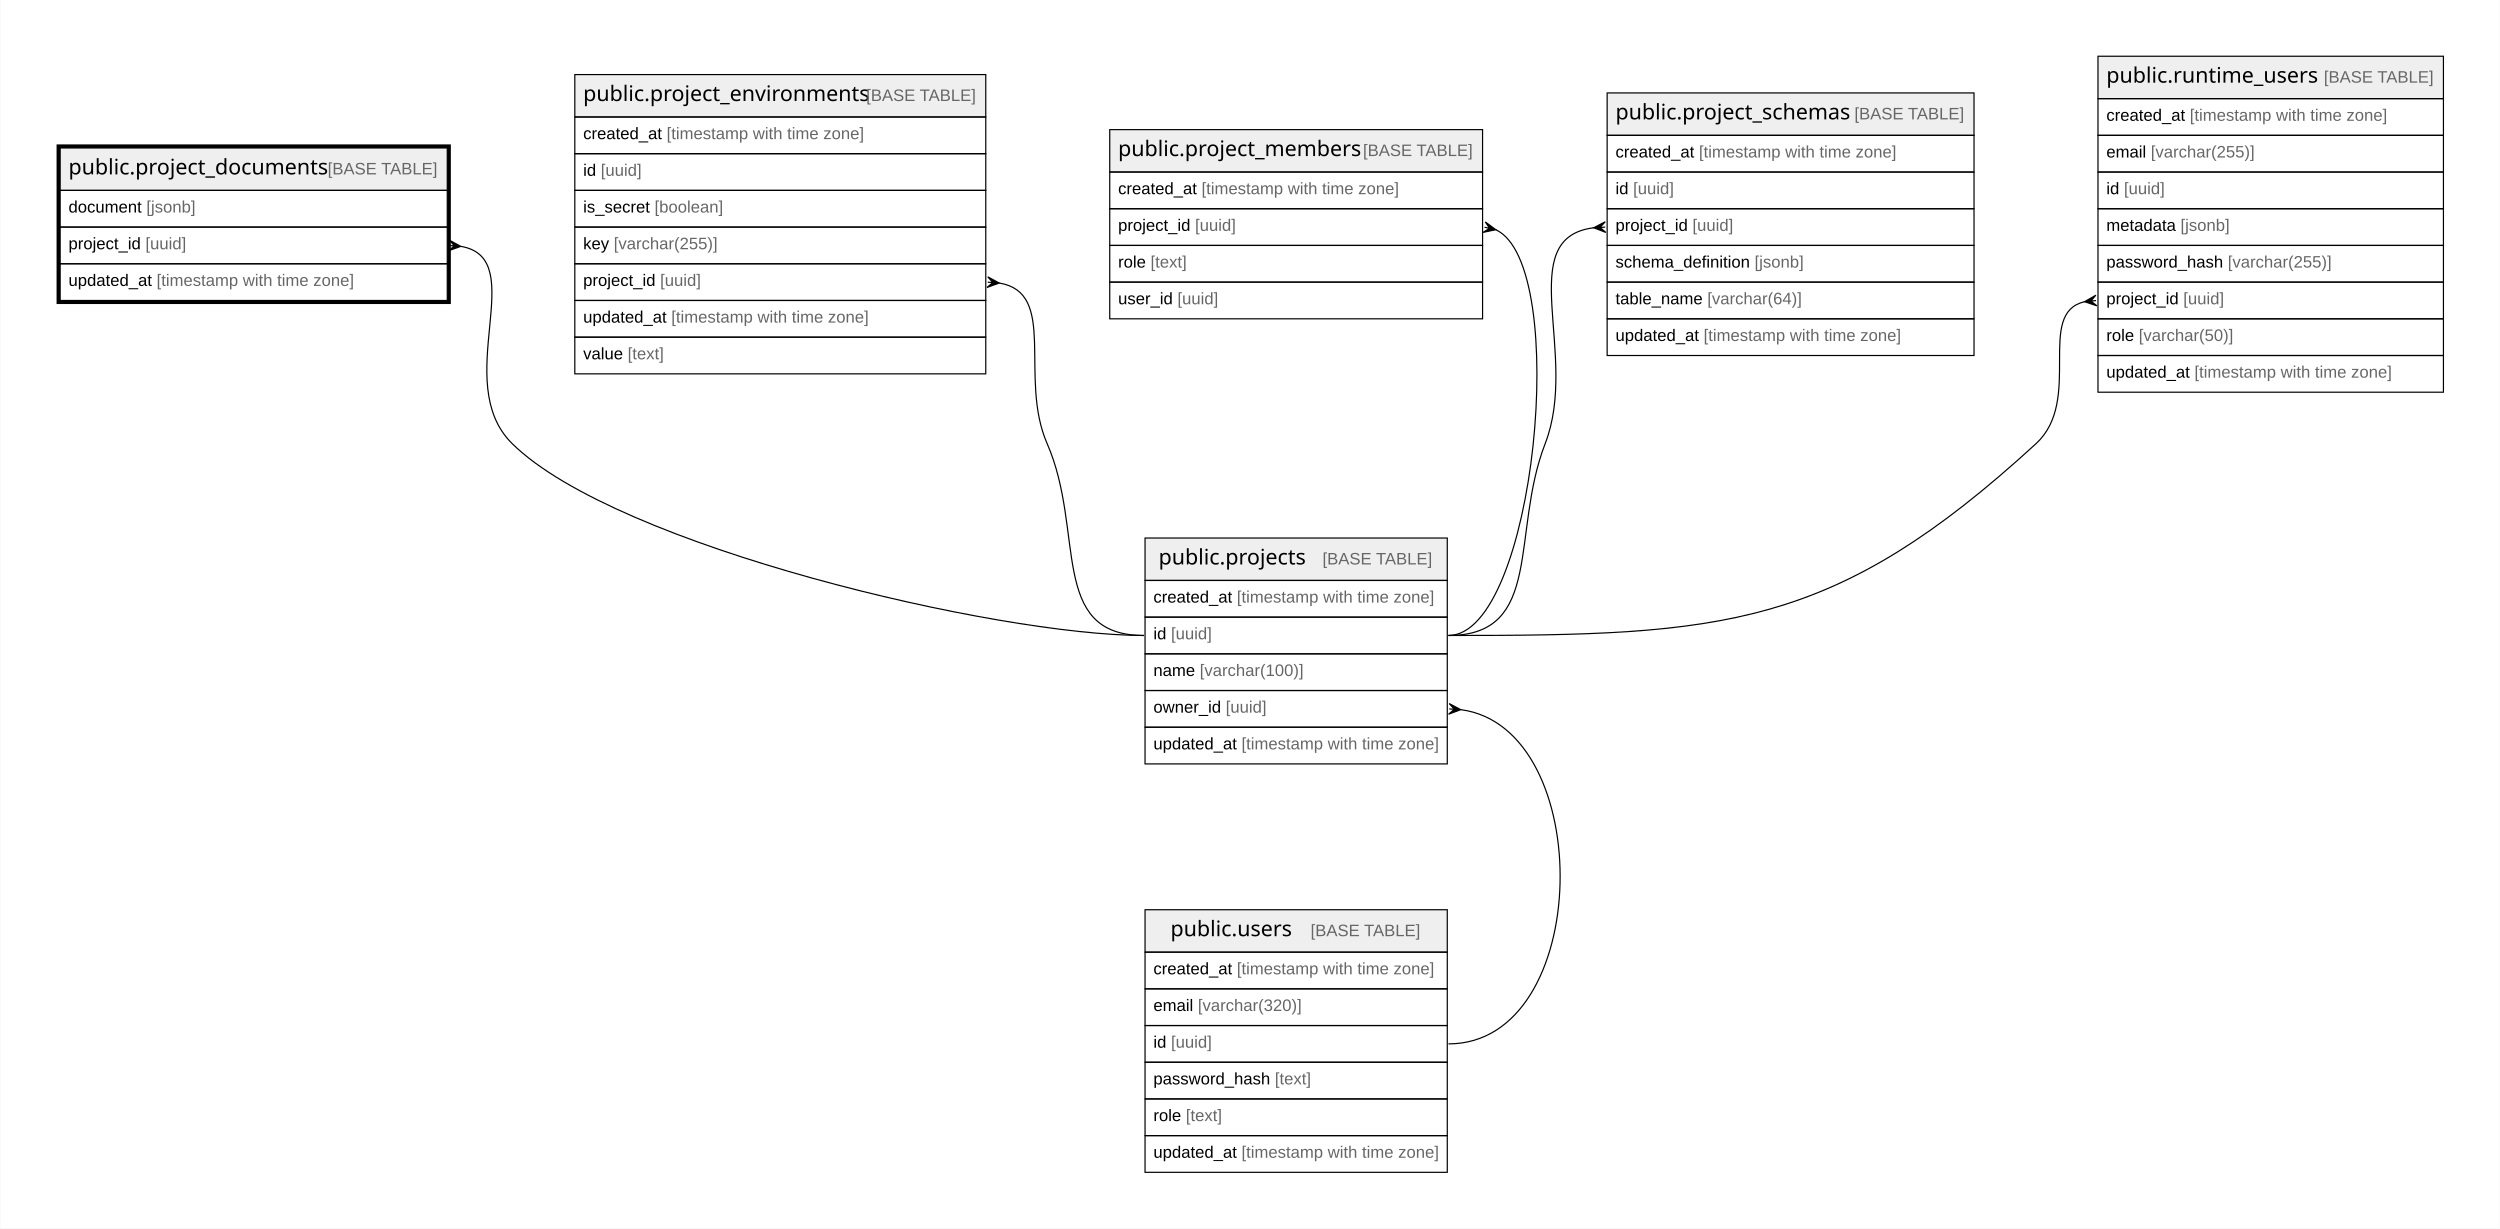
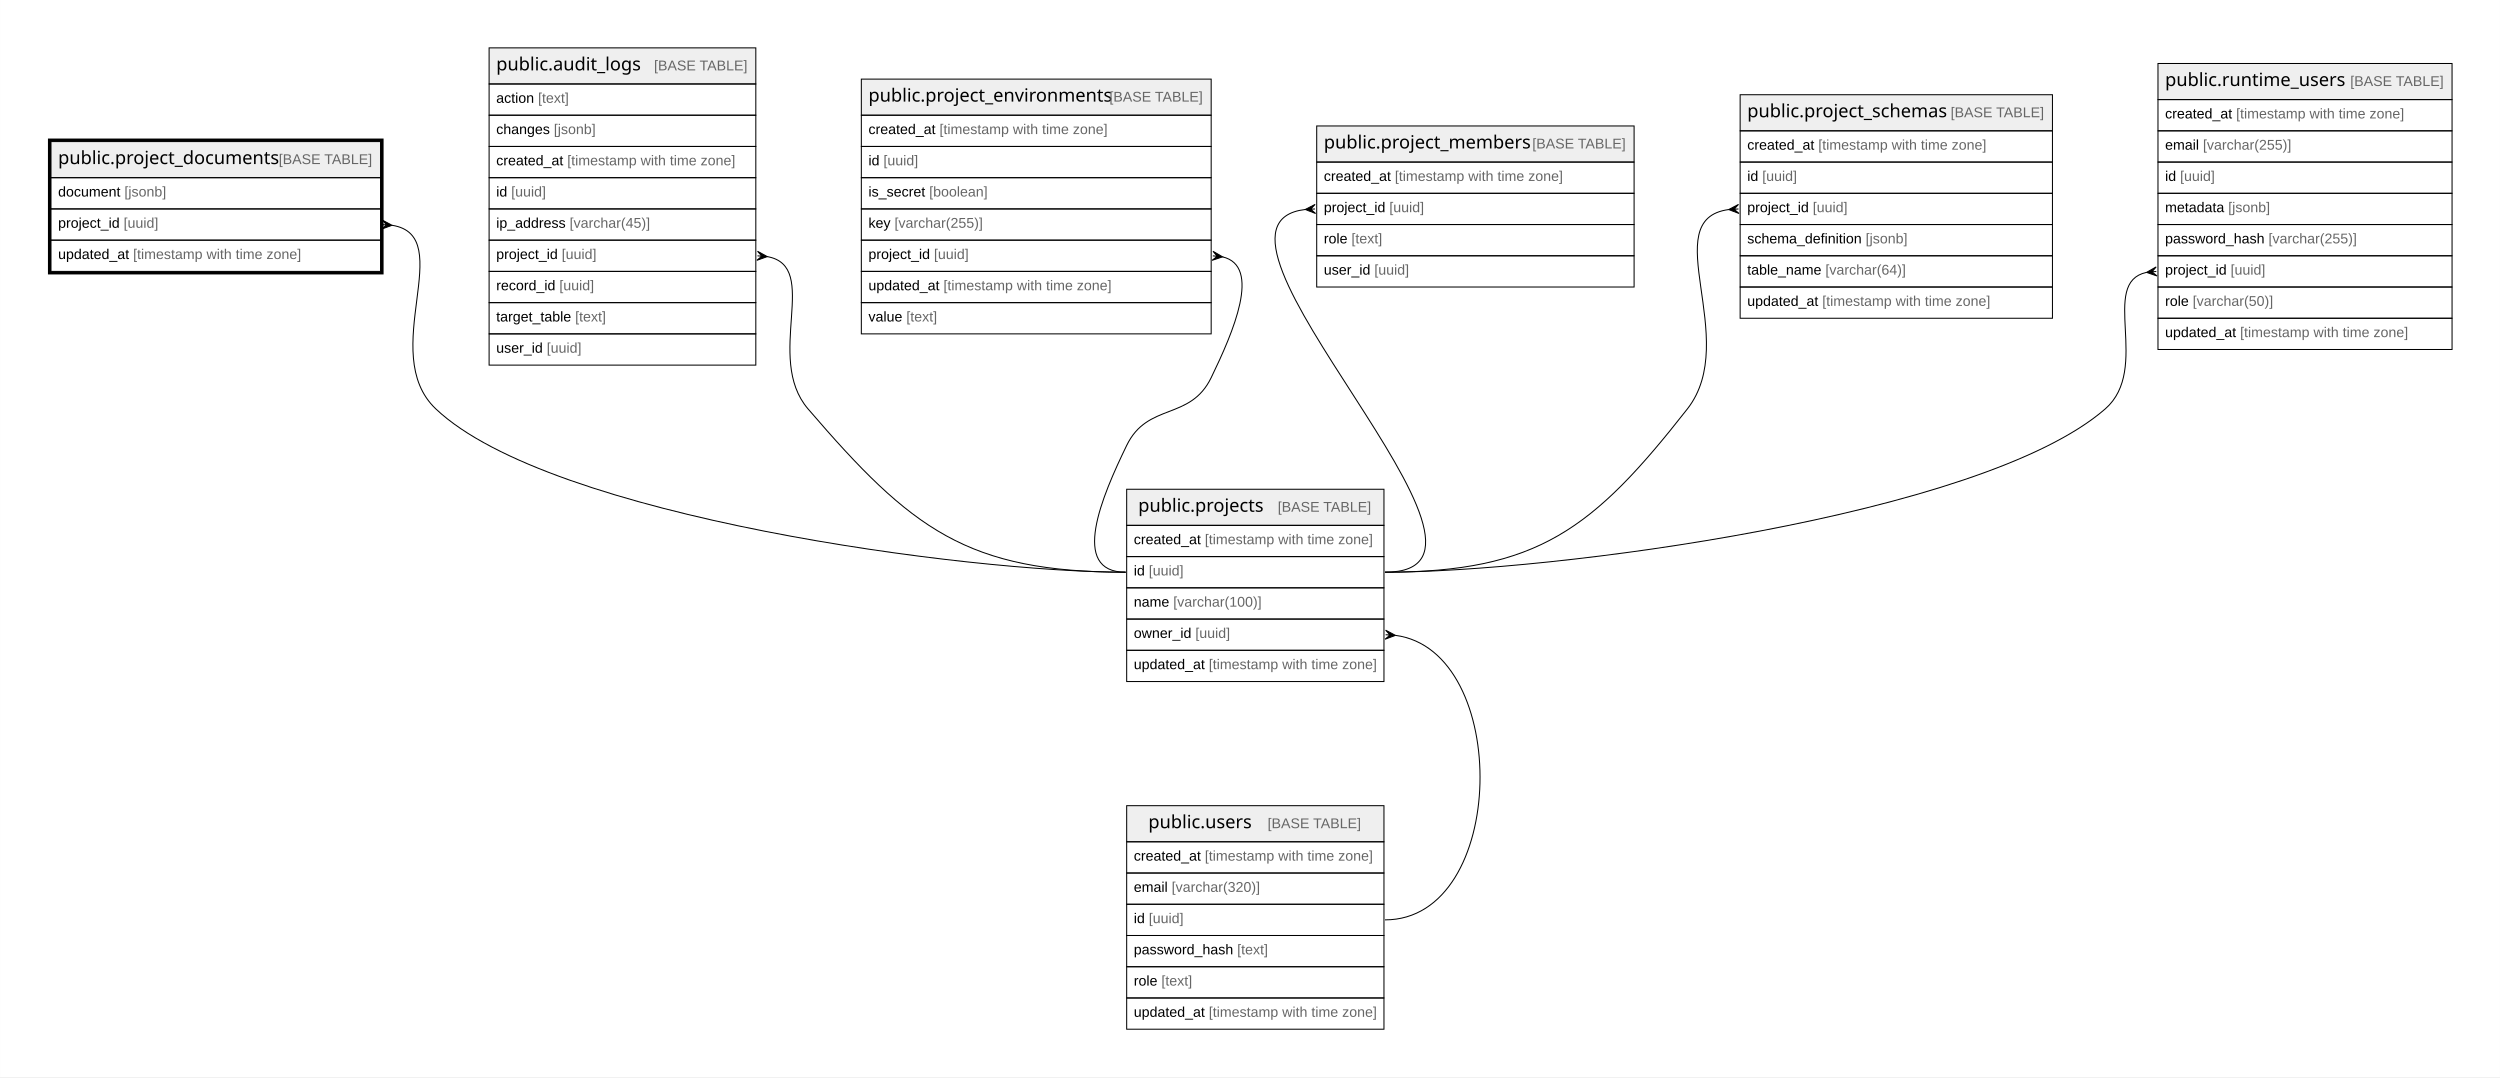
- <svg xmlns="http://www.w3.org/2000/svg" width="2098pt" height="1031pt" viewBox="0.00 0.00 2097.85 1031.20">
-   <g id="graph0" class="graph" transform="scale(1 1) rotate(0) translate(4 1027.2)">
-     <polygon fill="white" stroke="none" points="-4,4 -4,-1027.2 2093.85,-1027.2 2093.85,4 -4,4" />
+ <svg xmlns="http://www.w3.org/2000/svg" width="2465pt" height="1062pt" viewBox="0.00 0.00 2464.85 1062.00">
+   <g id="graph0" class="graph" transform="scale(1 1) rotate(0) translate(4 1058)">
+     <polygon fill="white" stroke="none" points="-4,4 -4,-1058 2460.85,-1058 2460.85,4 -4,4" />
    <g id="node1" class="node">
-       <polygon fill="#efefef" stroke="none" points="46.2,-867.4 46.2,-903 371.14,-903 371.14,-867.4 46.2,-867.4" />
-       <polygon fill="none" stroke="black" points="46.2,-867.4 46.2,-903 371.14,-903 371.14,-867.4 46.2,-867.4" />
-       <text text-anchor="start" x="53.2" y="-880.8" font-family="Arial Bold" font-size="18.00">public.project_documents</text>
-       <text text-anchor="start" x="239.65" y="-880.8" font-family="Arial" font-size="14.00">    </text>
-       <text text-anchor="start" x="270.77" y="-880.8" font-family="Arial" font-size="14.00" fill="#666666">[BASE TABLE]</text>
-       <polygon fill="none" stroke="black" points="46.2,-836.6 46.2,-867.4 371.14,-867.4 371.14,-836.6 46.2,-836.6" />
-       <text text-anchor="start" x="53.2" y="-848.8" font-family="Arial" font-size="14.00">document </text>
-       <text text-anchor="start" x="118.57" y="-848.8" font-family="Arial" font-size="14.00" fill="#666666">[jsonb]</text>
-       <polygon fill="none" stroke="black" points="46.2,-805.8 46.2,-836.6 371.14,-836.6 371.14,-805.8 46.2,-805.8" />
-       <text text-anchor="start" x="53.2" y="-818" font-family="Arial" font-size="14.00">project_id </text>
-       <text text-anchor="start" x="117.79" y="-818" font-family="Arial" font-size="14.00" fill="#666666">[uuid]</text>
-       <polygon fill="none" stroke="black" points="46.2,-775 46.2,-805.8 371.14,-805.8 371.14,-775 46.2,-775" />
-       <text text-anchor="start" x="53.2" y="-787.2" font-family="Arial" font-size="14.00">updated_at </text>
-       <text text-anchor="start" x="127.16" y="-787.2" font-family="Arial" font-size="14.00" fill="#666666">[timestamp with time zone]</text>
-       <polygon fill="none" stroke="black" stroke-width="3" points="44.7,-773.5 44.7,-904.5 372.64,-904.5 372.64,-773.5 44.7,-773.5" />
+       <polygon fill="#efefef" stroke="none" points="46.2,-882.8 46.2,-918.4 371.14,-918.4 371.14,-882.8 46.2,-882.8" />
+       <polygon fill="none" stroke="black" points="46.2,-882.8 46.2,-918.4 371.14,-918.4 371.14,-882.8 46.2,-882.8" />
+       <text text-anchor="start" x="53.2" y="-896.2" font-family="Arial Bold" font-size="18.00">public.project_documents</text>
+       <text text-anchor="start" x="239.65" y="-896.2" font-family="Arial" font-size="14.00">    </text>
+       <text text-anchor="start" x="270.77" y="-896.2" font-family="Arial" font-size="14.00" fill="#666666">[BASE TABLE]</text>
+       <polygon fill="none" stroke="black" points="46.2,-852 46.2,-882.8 371.14,-882.8 371.14,-852 46.2,-852" />
+       <text text-anchor="start" x="53.2" y="-864.2" font-family="Arial" font-size="14.00">document </text>
+       <text text-anchor="start" x="118.57" y="-864.2" font-family="Arial" font-size="14.00" fill="#666666">[jsonb]</text>
+       <polygon fill="none" stroke="black" points="46.2,-821.2 46.2,-852 371.14,-852 371.14,-821.2 46.2,-821.2" />
+       <text text-anchor="start" x="53.2" y="-833.4" font-family="Arial" font-size="14.00">project_id </text>
+       <text text-anchor="start" x="117.79" y="-833.4" font-family="Arial" font-size="14.00" fill="#666666">[uuid]</text>
+       <polygon fill="none" stroke="black" points="46.2,-790.4 46.2,-821.2 371.14,-821.2 371.14,-790.4 46.2,-790.4" />
+       <text text-anchor="start" x="53.2" y="-802.6" font-family="Arial" font-size="14.00">updated_at </text>
+       <text text-anchor="start" x="127.16" y="-802.6" font-family="Arial" font-size="14.00" fill="#666666">[timestamp with time zone]</text>
+       <polygon fill="none" stroke="black" stroke-width="3" points="44.7,-788.9 44.7,-919.9 372.64,-919.9 372.64,-788.9 44.7,-788.9" />
    </g>
    <g id="node2" class="node">
-       <polygon fill="#efefef" stroke="none" points="956.83,-540 956.83,-575.6 1210.51,-575.6 1210.51,-540 956.83,-540" />
-       <polygon fill="none" stroke="black" points="956.83,-540 956.83,-575.6 1210.51,-575.6 1210.51,-540 956.83,-540" />
-       <text text-anchor="start" x="968.19" y="-553.4" font-family="Arial Bold" font-size="18.00">public.projects</text>
-       <text text-anchor="start" x="1074.66" y="-553.4" font-family="Arial" font-size="14.00">    </text>
-       <text text-anchor="start" x="1105.78" y="-553.4" font-family="Arial" font-size="14.00" fill="#666666">[BASE TABLE]</text>
-       <polygon fill="none" stroke="black" points="956.83,-509.2 956.83,-540 1210.51,-540 1210.51,-509.2 956.83,-509.2" />
-       <text text-anchor="start" x="963.83" y="-521.4" font-family="Arial" font-size="14.00">created_at </text>
-       <text text-anchor="start" x="1033.88" y="-521.4" font-family="Arial" font-size="14.00" fill="#666666">[timestamp with time zone]</text>
-       <polygon fill="none" stroke="black" points="956.83,-478.4 956.83,-509.2 1210.51,-509.2 1210.51,-478.4 956.83,-478.4" />
-       <text text-anchor="start" x="963.83" y="-490.6" font-family="Arial" font-size="14.00">id </text>
-       <text text-anchor="start" x="978.62" y="-490.6" font-family="Arial" font-size="14.00" fill="#666666">[uuid]</text>
-       <polygon fill="none" stroke="black" points="956.83,-447.6 956.83,-478.4 1210.51,-478.4 1210.51,-447.6 956.83,-447.6" />
-       <text text-anchor="start" x="963.83" y="-459.8" font-family="Arial" font-size="14.00">name </text>
-       <text text-anchor="start" x="1002.74" y="-459.8" font-family="Arial" font-size="14.00" fill="#666666">[varchar(100)]</text>
-       <polygon fill="none" stroke="black" points="956.83,-416.8 956.83,-447.6 1210.51,-447.6 1210.51,-416.8 956.83,-416.8" />
-       <text text-anchor="start" x="963.83" y="-429" font-family="Arial" font-size="14.00">owner_id </text>
-       <text text-anchor="start" x="1024.53" y="-429" font-family="Arial" font-size="14.00" fill="#666666">[uuid]</text>
-       <polygon fill="none" stroke="black" points="956.83,-386 956.83,-416.8 1210.51,-416.8 1210.51,-386 956.83,-386" />
-       <text text-anchor="start" x="963.83" y="-398.2" font-family="Arial" font-size="14.00">updated_at </text>
-       <text text-anchor="start" x="1037.79" y="-398.2" font-family="Arial" font-size="14.00" fill="#666666">[timestamp with time zone]</text>
+       <polygon fill="#efefef" stroke="none" points="1106.83,-540 1106.83,-575.6 1360.51,-575.6 1360.51,-540 1106.83,-540" />
+       <polygon fill="none" stroke="black" points="1106.83,-540 1106.83,-575.6 1360.51,-575.6 1360.51,-540 1106.83,-540" />
+       <text text-anchor="start" x="1118.19" y="-553.4" font-family="Arial Bold" font-size="18.00">public.projects</text>
+       <text text-anchor="start" x="1224.66" y="-553.4" font-family="Arial" font-size="14.00">    </text>
+       <text text-anchor="start" x="1255.78" y="-553.4" font-family="Arial" font-size="14.00" fill="#666666">[BASE TABLE]</text>
+       <polygon fill="none" stroke="black" points="1106.83,-509.2 1106.83,-540 1360.51,-540 1360.51,-509.2 1106.83,-509.2" />
+       <text text-anchor="start" x="1113.83" y="-521.4" font-family="Arial" font-size="14.00">created_at </text>
+       <text text-anchor="start" x="1183.88" y="-521.4" font-family="Arial" font-size="14.00" fill="#666666">[timestamp with time zone]</text>
+       <polygon fill="none" stroke="black" points="1106.83,-478.4 1106.83,-509.2 1360.51,-509.2 1360.51,-478.4 1106.83,-478.4" />
+       <text text-anchor="start" x="1113.83" y="-490.6" font-family="Arial" font-size="14.00">id </text>
+       <text text-anchor="start" x="1128.62" y="-490.6" font-family="Arial" font-size="14.00" fill="#666666">[uuid]</text>
+       <polygon fill="none" stroke="black" points="1106.83,-447.6 1106.83,-478.4 1360.51,-478.4 1360.51,-447.6 1106.83,-447.6" />
+       <text text-anchor="start" x="1113.83" y="-459.8" font-family="Arial" font-size="14.00">name </text>
+       <text text-anchor="start" x="1152.74" y="-459.8" font-family="Arial" font-size="14.00" fill="#666666">[varchar(100)]</text>
+       <polygon fill="none" stroke="black" points="1106.83,-416.8 1106.83,-447.6 1360.51,-447.6 1360.51,-416.8 1106.83,-416.8" />
+       <text text-anchor="start" x="1113.83" y="-429" font-family="Arial" font-size="14.00">owner_id </text>
+       <text text-anchor="start" x="1174.53" y="-429" font-family="Arial" font-size="14.00" fill="#666666">[uuid]</text>
+       <polygon fill="none" stroke="black" points="1106.83,-386 1106.83,-416.8 1360.51,-416.8 1360.51,-386 1106.83,-386" />
+       <text text-anchor="start" x="1113.83" y="-398.2" font-family="Arial" font-size="14.00">updated_at </text>
+       <text text-anchor="start" x="1187.79" y="-398.2" font-family="Arial" font-size="14.00" fill="#666666">[timestamp with time zone]</text>
    </g>
    <g id="edge1" class="edge">
-       <path fill="none" stroke="black" d="M382.43,-820.42C442.38,-810.41 372.99,-706.62 425.67,-654.8 513.44,-568.45 832.7,-493.8 955.83,-493.8" />
-       <polygon fill="black" stroke="black" points="382.45,-820.42 372.13,-816.69 377.13,-820.82 372.81,-821.15 372.81,-821.15 372.81,-821.15 377.13,-820.82 372.81,-825.66 382.45,-820.42" />
+       <path fill="none" stroke="black" d="M382.46,-835.87C448.43,-825.6 367.27,-710.13 425.67,-654.8 538.42,-547.97 950.51,-493.8 1105.83,-493.8" />
+       <polygon fill="black" stroke="black" points="382.45,-835.87 372.16,-832.09 377.13,-836.25 372.81,-836.55 372.81,-836.55 372.81,-836.55 377.13,-836.25 372.79,-841.06 382.45,-835.87" />
+     </g>
+     <g id="node8" class="node">
+       <polygon fill="#efefef" stroke="none" points="1106.83,-228 1106.83,-263.6 1360.51,-263.6 1360.51,-228 1106.83,-228" />
+       <polygon fill="none" stroke="black" points="1106.83,-228 1106.83,-263.6 1360.51,-263.6 1360.51,-228 1106.83,-228" />
+       <text text-anchor="start" x="1128.18" y="-241.4" font-family="Arial Bold" font-size="18.00">public.users</text>
+       <text text-anchor="start" x="1214.67" y="-241.4" font-family="Arial" font-size="14.00">    </text>
+       <text text-anchor="start" x="1245.78" y="-241.4" font-family="Arial" font-size="14.00" fill="#666666">[BASE TABLE]</text>
+       <polygon fill="none" stroke="black" points="1106.83,-197.2 1106.83,-228 1360.51,-228 1360.51,-197.2 1106.83,-197.2" />
+       <text text-anchor="start" x="1113.83" y="-209.4" font-family="Arial" font-size="14.00">created_at </text>
+       <text text-anchor="start" x="1183.88" y="-209.4" font-family="Arial" font-size="14.00" fill="#666666">[timestamp with time zone]</text>
+       <polygon fill="none" stroke="black" points="1106.83,-166.4 1106.83,-197.2 1360.51,-197.2 1360.51,-166.4 1106.83,-166.4" />
+       <text text-anchor="start" x="1113.83" y="-178.6" font-family="Arial" font-size="14.00">email </text>
+       <text text-anchor="start" x="1151.17" y="-178.6" font-family="Arial" font-size="14.00" fill="#666666">[varchar(320)]</text>
+       <polygon fill="none" stroke="black" points="1106.83,-135.6 1106.83,-166.4 1360.51,-166.4 1360.51,-135.6 1106.83,-135.6" />
+       <text text-anchor="start" x="1113.83" y="-147.8" font-family="Arial" font-size="14.00">id </text>
+       <text text-anchor="start" x="1128.62" y="-147.8" font-family="Arial" font-size="14.00" fill="#666666">[uuid]</text>
+       <polygon fill="none" stroke="black" points="1106.83,-104.8 1106.83,-135.6 1360.51,-135.6 1360.51,-104.8 1106.83,-104.8" />
+       <text text-anchor="start" x="1113.83" y="-117" font-family="Arial" font-size="14.00">password_hash </text>
+       <text text-anchor="start" x="1215.78" y="-117" font-family="Arial" font-size="14.00" fill="#666666">[text]</text>
+       <polygon fill="none" stroke="black" points="1106.83,-74 1106.83,-104.8 1360.51,-104.8 1360.51,-74 1106.83,-74" />
+       <text text-anchor="start" x="1113.83" y="-86.2" font-family="Arial" font-size="14.00">role </text>
+       <text text-anchor="start" x="1141.06" y="-86.2" font-family="Arial" font-size="14.00" fill="#666666">[text]</text>
+       <polygon fill="none" stroke="black" points="1106.83,-43.2 1106.83,-74 1360.51,-74 1360.51,-43.2 1106.83,-43.2" />
+       <text text-anchor="start" x="1113.83" y="-55.4" font-family="Arial" font-size="14.00">updated_at </text>
+       <text text-anchor="start" x="1187.79" y="-55.4" font-family="Arial" font-size="14.00" fill="#666666">[timestamp with time zone]</text>
+     </g>
+     <g id="edge7" class="edge">
+       <path fill="none" stroke="black" d="M1371.83,-431.54C1486.39,-416.5 1482.95,-151 1361.51,-151" />
+       <polygon fill="black" stroke="black" points="1371.82,-431.54 1361.56,-427.69 1366.5,-431.88 1362.18,-432.16 1362.18,-432.16 1362.18,-432.16 1366.5,-431.88 1362.13,-436.67 1371.82,-431.54" />
+     </g>
+     <g id="node3" class="node">
+       <polygon fill="#efefef" stroke="none" points="478.18,-975.2 478.18,-1010.8 741.16,-1010.8 741.16,-975.2 478.18,-975.2" />
+       <polygon fill="none" stroke="black" points="478.18,-975.2 478.18,-1010.8 741.16,-1010.8 741.16,-975.2 478.18,-975.2" />
+       <text text-anchor="start" x="485.18" y="-988.6" font-family="Arial Bold" font-size="18.00">public.audit_logs</text>
+       <text text-anchor="start" x="609.67" y="-988.6" font-family="Arial" font-size="14.00">    </text>
+       <text text-anchor="start" x="640.79" y="-988.6" font-family="Arial" font-size="14.00" fill="#666666">[BASE TABLE]</text>
+       <polygon fill="none" stroke="black" points="478.18,-944.4 478.18,-975.2 741.16,-975.2 741.16,-944.4 478.18,-944.4" />
+       <text text-anchor="start" x="485.18" y="-956.6" font-family="Arial" font-size="14.00">action </text>
+       <text text-anchor="start" x="526.43" y="-956.6" font-family="Arial" font-size="14.00" fill="#666666">[text]</text>
+       <polygon fill="none" stroke="black" points="478.18,-913.6 478.18,-944.4 741.16,-944.4 741.16,-913.6 478.18,-913.6" />
+       <text text-anchor="start" x="485.18" y="-925.8" font-family="Arial" font-size="14.00">changes </text>
+       <text text-anchor="start" x="542" y="-925.8" font-family="Arial" font-size="14.00" fill="#666666">[jsonb]</text>
+       <polygon fill="none" stroke="black" points="478.18,-882.8 478.18,-913.6 741.16,-913.6 741.16,-882.8 478.18,-882.8" />
+       <text text-anchor="start" x="485.18" y="-895" font-family="Arial" font-size="14.00">created_at </text>
+       <text text-anchor="start" x="555.23" y="-895" font-family="Arial" font-size="14.00" fill="#666666">[timestamp with time zone]</text>
+       <polygon fill="none" stroke="black" points="478.18,-852 478.18,-882.8 741.16,-882.8 741.16,-852 478.18,-852" />
+       <text text-anchor="start" x="485.18" y="-864.2" font-family="Arial" font-size="14.00">id </text>
+       <text text-anchor="start" x="499.97" y="-864.2" font-family="Arial" font-size="14.00" fill="#666666">[uuid]</text>
+       <polygon fill="none" stroke="black" points="478.18,-821.2 478.18,-852 741.16,-852 741.16,-821.2 478.18,-821.2" />
+       <text text-anchor="start" x="485.18" y="-833.4" font-family="Arial" font-size="14.00">ip_address </text>
+       <text text-anchor="start" x="557.56" y="-833.4" font-family="Arial" font-size="14.00" fill="#666666">[varchar(45)]</text>
+       <polygon fill="none" stroke="black" points="478.18,-790.4 478.18,-821.2 741.16,-821.2 741.16,-790.4 478.18,-790.4" />
+       <text text-anchor="start" x="485.18" y="-802.6" font-family="Arial" font-size="14.00">project_id </text>
+       <text text-anchor="start" x="549.77" y="-802.6" font-family="Arial" font-size="14.00" fill="#666666">[uuid]</text>
+       <polygon fill="none" stroke="black" points="478.18,-759.6 478.18,-790.4 741.16,-790.4 741.16,-759.6 478.18,-759.6" />
+       <text text-anchor="start" x="485.18" y="-771.8" font-family="Arial" font-size="14.00">record_id </text>
+       <text text-anchor="start" x="547.44" y="-771.8" font-family="Arial" font-size="14.00" fill="#666666">[uuid]</text>
+       <polygon fill="none" stroke="black" points="478.18,-728.8 478.18,-759.6 741.16,-759.6 741.16,-728.8 478.18,-728.8" />
+       <text text-anchor="start" x="485.18" y="-741" font-family="Arial" font-size="14.00">target_table </text>
+       <text text-anchor="start" x="563.02" y="-741" font-family="Arial" font-size="14.00" fill="#666666">[text]</text>
+       <polygon fill="none" stroke="black" points="478.18,-698 478.18,-728.8 741.16,-728.8 741.16,-698 478.18,-698" />
+       <text text-anchor="start" x="485.18" y="-710.2" font-family="Arial" font-size="14.00">user_id </text>
+       <text text-anchor="start" x="534.99" y="-710.2" font-family="Arial" font-size="14.00" fill="#666666">[uuid]</text>
+     </g>
+     <g id="edge2" class="edge">
+       <path fill="none" stroke="black" d="M752.25,-805.01C806.24,-795.66 749.01,-705.66 792.67,-654.8 894.61,-536.05 949.33,-493.8 1105.83,-493.8" />
+       <polygon fill="black" stroke="black" points="752.46,-804.99 742.14,-801.29 747.14,-805.41 742.83,-805.75 742.83,-805.75 742.83,-805.75 747.14,-805.41 742.84,-810.26 752.46,-804.99" />
+     </g>
+     <g id="node4" class="node">
+       <polygon fill="#efefef" stroke="none" points="845.2,-944.4 845.2,-980 1190.14,-980 1190.14,-944.4 845.2,-944.4" />
+       <polygon fill="none" stroke="black" points="845.2,-944.4 845.2,-980 1190.14,-980 1190.14,-944.4 845.2,-944.4" />
+       <text text-anchor="start" x="852.2" y="-957.8" font-family="Arial Bold" font-size="18.00">public.project_environments</text>
+       <text text-anchor="start" x="1058.65" y="-957.8" font-family="Arial" font-size="14.00">    </text>
+       <text text-anchor="start" x="1089.77" y="-957.8" font-family="Arial" font-size="14.00" fill="#666666">[BASE TABLE]</text>
+       <polygon fill="none" stroke="black" points="845.2,-913.6 845.2,-944.4 1190.14,-944.4 1190.14,-913.6 845.2,-913.6" />
+       <text text-anchor="start" x="852.2" y="-925.8" font-family="Arial" font-size="14.00">created_at </text>
+       <text text-anchor="start" x="922.25" y="-925.8" font-family="Arial" font-size="14.00" fill="#666666">[timestamp with time zone]</text>
+       <polygon fill="none" stroke="black" points="845.2,-882.8 845.2,-913.6 1190.14,-913.6 1190.14,-882.8 845.2,-882.8" />
+       <text text-anchor="start" x="852.2" y="-895" font-family="Arial" font-size="14.00">id </text>
+       <text text-anchor="start" x="866.99" y="-895" font-family="Arial" font-size="14.00" fill="#666666">[uuid]</text>
+       <polygon fill="none" stroke="black" points="845.2,-852 845.2,-882.8 1190.14,-882.8 1190.14,-852 845.2,-852" />
+       <text text-anchor="start" x="852.2" y="-864.2" font-family="Arial" font-size="14.00">is_secret </text>
+       <text text-anchor="start" x="912.11" y="-864.2" font-family="Arial" font-size="14.00" fill="#666666">[boolean]</text>
+       <polygon fill="none" stroke="black" points="845.2,-821.2 845.2,-852 1190.14,-852 1190.14,-821.2 845.2,-821.2" />
+       <text text-anchor="start" x="852.2" y="-833.4" font-family="Arial" font-size="14.00">key </text>
+       <text text-anchor="start" x="877.88" y="-833.4" font-family="Arial" font-size="14.00" fill="#666666">[varchar(255)]</text>
+       <polygon fill="none" stroke="black" points="845.2,-790.4 845.2,-821.2 1190.14,-821.2 1190.14,-790.4 845.2,-790.4" />
+       <text text-anchor="start" x="852.2" y="-802.6" font-family="Arial" font-size="14.00">project_id </text>
+       <text text-anchor="start" x="916.8" y="-802.6" font-family="Arial" font-size="14.00" fill="#666666">[uuid]</text>
+       <polygon fill="none" stroke="black" points="845.2,-759.6 845.2,-790.4 1190.14,-790.4 1190.14,-759.6 845.2,-759.6" />
+       <text text-anchor="start" x="852.2" y="-771.8" font-family="Arial" font-size="14.00">updated_at </text>
+       <text text-anchor="start" x="926.16" y="-771.8" font-family="Arial" font-size="14.00" fill="#666666">[timestamp with time zone]</text>
+       <polygon fill="none" stroke="black" points="845.2,-728.8 845.2,-759.6 1190.14,-759.6 1190.14,-728.8 845.2,-728.8" />
+       <text text-anchor="start" x="852.2" y="-741" font-family="Arial" font-size="14.00">value </text>
+       <text text-anchor="start" x="889.56" y="-741" font-family="Arial" font-size="14.00" fill="#666666">[text]</text>
+     </g>
+     <g id="edge3" class="edge">
+       <path fill="none" stroke="black" d="M1201.19,-804.76C1240.23,-795.78 1211.81,-730.29 1190.14,-685.6 1169.43,-642.9 1127.54,-661.5 1106.83,-618.8 1082.59,-568.81 1050.27,-493.8 1105.83,-493.8" />
+       <polygon fill="black" stroke="black" points="1201.42,-804.74 1191.01,-801.29 1196.11,-805.29 1191.8,-805.73 1191.8,-805.73 1191.8,-805.73 1196.11,-805.29 1191.93,-810.24 1201.42,-804.74" />
+     </g>
+     <g id="node5" class="node">
+       <polygon fill="#efefef" stroke="none" points="1294.2,-898.2 1294.2,-933.8 1607.14,-933.8 1607.14,-898.2 1294.2,-898.2" />
+       <polygon fill="none" stroke="black" points="1294.2,-898.2 1294.2,-933.8 1607.14,-933.8 1607.14,-898.2 1294.2,-898.2" />
+       <text text-anchor="start" x="1301.2" y="-911.6" font-family="Arial Bold" font-size="18.00">public.project_members</text>
+       <text text-anchor="start" x="1475.65" y="-911.6" font-family="Arial" font-size="14.00">    </text>
+       <text text-anchor="start" x="1506.77" y="-911.6" font-family="Arial" font-size="14.00" fill="#666666">[BASE TABLE]</text>
+       <polygon fill="none" stroke="black" points="1294.2,-867.4 1294.2,-898.2 1607.14,-898.2 1607.14,-867.4 1294.2,-867.4" />
+       <text text-anchor="start" x="1301.2" y="-879.6" font-family="Arial" font-size="14.00">created_at </text>
+       <text text-anchor="start" x="1371.25" y="-879.6" font-family="Arial" font-size="14.00" fill="#666666">[timestamp with time zone]</text>
+       <polygon fill="none" stroke="black" points="1294.2,-836.6 1294.2,-867.4 1607.14,-867.4 1607.14,-836.6 1294.2,-836.6" />
+       <text text-anchor="start" x="1301.2" y="-848.8" font-family="Arial" font-size="14.00">project_id </text>
+       <text text-anchor="start" x="1365.8" y="-848.8" font-family="Arial" font-size="14.00" fill="#666666">[uuid]</text>
+       <polygon fill="none" stroke="black" points="1294.2,-805.8 1294.2,-836.6 1607.14,-836.6 1607.14,-805.8 1294.2,-805.8" />
+       <text text-anchor="start" x="1301.2" y="-818" font-family="Arial" font-size="14.00">role </text>
+       <text text-anchor="start" x="1328.44" y="-818" font-family="Arial" font-size="14.00" fill="#666666">[text]</text>
+       <polygon fill="none" stroke="black" points="1294.2,-775 1294.2,-805.8 1607.14,-805.8 1607.14,-775 1294.2,-775" />
+       <text text-anchor="start" x="1301.2" y="-787.2" font-family="Arial" font-size="14.00">user_id </text>
+       <text text-anchor="start" x="1351.01" y="-787.2" font-family="Arial" font-size="14.00" fill="#666666">[uuid]</text>
+     </g>
+     <g id="edge4" class="edge">
+       <path fill="none" stroke="black" d="M1283.11,-851.47C1148.48,-836.09 1519.94,-493.8 1361.51,-493.8" />
+       <polygon fill="black" stroke="black" points="1282.88,-851.45 1292.63,-856.48 1288.21,-851.74 1292.53,-851.96 1292.53,-851.96 1292.53,-851.96 1288.21,-851.74 1293.11,-847.49 1282.88,-851.45" />
+     </g>
+     <g id="node6" class="node">
+       <polygon fill="#efefef" stroke="none" points="1711.7,-929 1711.7,-964.6 2019.64,-964.6 2019.64,-929 1711.7,-929" />
+       <polygon fill="none" stroke="black" points="1711.7,-929 1711.7,-964.6 2019.64,-964.6 2019.64,-929 1711.7,-929" />
+       <text text-anchor="start" x="1718.7" y="-942.4" font-family="Arial Bold" font-size="18.00">public.project_schemas</text>
+       <text text-anchor="start" x="1888.15" y="-942.4" font-family="Arial" font-size="14.00">    </text>
+       <text text-anchor="start" x="1919.26" y="-942.4" font-family="Arial" font-size="14.00" fill="#666666">[BASE TABLE]</text>
+       <polygon fill="none" stroke="black" points="1711.7,-898.2 1711.7,-929 2019.64,-929 2019.64,-898.2 1711.7,-898.2" />
+       <text text-anchor="start" x="1718.7" y="-910.4" font-family="Arial" font-size="14.00">created_at </text>
+       <text text-anchor="start" x="1788.75" y="-910.4" font-family="Arial" font-size="14.00" fill="#666666">[timestamp with time zone]</text>
+       <polygon fill="none" stroke="black" points="1711.7,-867.4 1711.7,-898.2 2019.64,-898.2 2019.64,-867.4 1711.7,-867.4" />
+       <text text-anchor="start" x="1718.7" y="-879.6" font-family="Arial" font-size="14.00">id </text>
+       <text text-anchor="start" x="1733.49" y="-879.6" font-family="Arial" font-size="14.00" fill="#666666">[uuid]</text>
+       <polygon fill="none" stroke="black" points="1711.7,-836.6 1711.7,-867.4 2019.64,-867.4 2019.64,-836.6 1711.7,-836.6" />
+       <text text-anchor="start" x="1718.7" y="-848.8" font-family="Arial" font-size="14.00">project_id </text>
+       <text text-anchor="start" x="1783.3" y="-848.8" font-family="Arial" font-size="14.00" fill="#666666">[uuid]</text>
+       <polygon fill="none" stroke="black" points="1711.7,-805.8 1711.7,-836.6 2019.64,-836.6 2019.64,-805.8 1711.7,-805.8" />
+       <text text-anchor="start" x="1718.7" y="-818" font-family="Arial" font-size="14.00">schema_definition </text>
+       <text text-anchor="start" x="1835.44" y="-818" font-family="Arial" font-size="14.00" fill="#666666">[jsonb]</text>
+       <polygon fill="none" stroke="black" points="1711.7,-775 1711.7,-805.8 2019.64,-805.8 2019.64,-775 1711.7,-775" />
+       <text text-anchor="start" x="1718.7" y="-787.2" font-family="Arial" font-size="14.00">table_name </text>
+       <text text-anchor="start" x="1795.76" y="-787.2" font-family="Arial" font-size="14.00" fill="#666666">[varchar(64)]</text>
+       <polygon fill="none" stroke="black" points="1711.7,-744.2 1711.7,-775 2019.64,-775 2019.64,-744.2 1711.7,-744.2" />
+       <text text-anchor="start" x="1718.7" y="-756.4" font-family="Arial" font-size="14.00">updated_at </text>
+       <text text-anchor="start" x="1792.66" y="-756.4" font-family="Arial" font-size="14.00" fill="#666666">[timestamp with time zone]</text>
+     </g>
+     <g id="edge5" class="edge">
+       <path fill="none" stroke="black" d="M1700.48,-851.38C1627.74,-841.76 1713.21,-723.15 1659.67,-654.8 1566.81,-536.24 1512.11,-493.8 1361.51,-493.8" />
+       <polygon fill="black" stroke="black" points="1700.39,-851.37 1710.1,-856.47 1705.71,-851.7 1710.04,-851.96 1710.04,-851.96 1710.04,-851.96 1705.71,-851.7 1710.64,-847.49 1700.39,-851.37" />
    </g>
    <g id="node7" class="node">
-       <polygon fill="#efefef" stroke="none" points="956.83,-228 956.83,-263.6 1210.51,-263.6 1210.51,-228 956.83,-228" />
-       <polygon fill="none" stroke="black" points="956.83,-228 956.83,-263.6 1210.51,-263.6 1210.51,-228 956.83,-228" />
-       <text text-anchor="start" x="978.18" y="-241.4" font-family="Arial Bold" font-size="18.00">public.users</text>
-       <text text-anchor="start" x="1064.67" y="-241.4" font-family="Arial" font-size="14.00">    </text>
-       <text text-anchor="start" x="1095.78" y="-241.4" font-family="Arial" font-size="14.00" fill="#666666">[BASE TABLE]</text>
-       <polygon fill="none" stroke="black" points="956.83,-197.2 956.83,-228 1210.51,-228 1210.51,-197.2 956.83,-197.2" />
-       <text text-anchor="start" x="963.83" y="-209.4" font-family="Arial" font-size="14.00">created_at </text>
-       <text text-anchor="start" x="1033.88" y="-209.4" font-family="Arial" font-size="14.00" fill="#666666">[timestamp with time zone]</text>
-       <polygon fill="none" stroke="black" points="956.83,-166.4 956.83,-197.2 1210.51,-197.2 1210.51,-166.4 956.83,-166.4" />
-       <text text-anchor="start" x="963.83" y="-178.6" font-family="Arial" font-size="14.00">email </text>
-       <text text-anchor="start" x="1001.17" y="-178.6" font-family="Arial" font-size="14.00" fill="#666666">[varchar(320)]</text>
-       <polygon fill="none" stroke="black" points="956.83,-135.6 956.83,-166.4 1210.51,-166.4 1210.51,-135.6 956.83,-135.6" />
-       <text text-anchor="start" x="963.83" y="-147.8" font-family="Arial" font-size="14.00">id </text>
-       <text text-anchor="start" x="978.62" y="-147.8" font-family="Arial" font-size="14.00" fill="#666666">[uuid]</text>
-       <polygon fill="none" stroke="black" points="956.83,-104.8 956.83,-135.6 1210.51,-135.6 1210.51,-104.8 956.83,-104.8" />
-       <text text-anchor="start" x="963.83" y="-117" font-family="Arial" font-size="14.00">password_hash </text>
-       <text text-anchor="start" x="1065.78" y="-117" font-family="Arial" font-size="14.00" fill="#666666">[text]</text>
-       <polygon fill="none" stroke="black" points="956.83,-74 956.83,-104.8 1210.51,-104.8 1210.51,-74 956.83,-74" />
-       <text text-anchor="start" x="963.83" y="-86.2" font-family="Arial" font-size="14.00">role </text>
-       <text text-anchor="start" x="991.06" y="-86.2" font-family="Arial" font-size="14.00" fill="#666666">[text]</text>
-       <polygon fill="none" stroke="black" points="956.83,-43.2 956.83,-74 1210.51,-74 1210.51,-43.2 956.83,-43.2" />
-       <text text-anchor="start" x="963.83" y="-55.4" font-family="Arial" font-size="14.00">updated_at </text>
-       <text text-anchor="start" x="1037.79" y="-55.4" font-family="Arial" font-size="14.00" fill="#666666">[timestamp with time zone]</text>
+       <polygon fill="#efefef" stroke="none" points="2123.69,-959.8 2123.69,-995.4 2413.65,-995.4 2413.65,-959.8 2123.69,-959.8" />
+       <polygon fill="none" stroke="black" points="2123.69,-959.8 2123.69,-995.4 2413.65,-995.4 2413.65,-959.8 2123.69,-959.8" />
+       <text text-anchor="start" x="2130.69" y="-973.2" font-family="Arial Bold" font-size="18.00">public.runtime_users</text>
+       <text text-anchor="start" x="2282.16" y="-973.2" font-family="Arial" font-size="14.00">    </text>
+       <text text-anchor="start" x="2313.28" y="-973.2" font-family="Arial" font-size="14.00" fill="#666666">[BASE TABLE]</text>
+       <polygon fill="none" stroke="black" points="2123.69,-929 2123.69,-959.8 2413.65,-959.8 2413.65,-929 2123.69,-929" />
+       <text text-anchor="start" x="2130.69" y="-941.2" font-family="Arial" font-size="14.00">created_at </text>
+       <text text-anchor="start" x="2200.74" y="-941.2" font-family="Arial" font-size="14.00" fill="#666666">[timestamp with time zone]</text>
+       <polygon fill="none" stroke="black" points="2123.69,-898.2 2123.69,-929 2413.65,-929 2413.65,-898.2 2123.69,-898.2" />
+       <text text-anchor="start" x="2130.69" y="-910.4" font-family="Arial" font-size="14.00">email </text>
+       <text text-anchor="start" x="2168.03" y="-910.4" font-family="Arial" font-size="14.00" fill="#666666">[varchar(255)]</text>
+       <polygon fill="none" stroke="black" points="2123.69,-867.4 2123.69,-898.2 2413.65,-898.2 2413.65,-867.4 2123.69,-867.4" />
+       <text text-anchor="start" x="2130.69" y="-879.6" font-family="Arial" font-size="14.00">id </text>
+       <text text-anchor="start" x="2145.48" y="-879.6" font-family="Arial" font-size="14.00" fill="#666666">[uuid]</text>
+       <polygon fill="none" stroke="black" points="2123.69,-836.6 2123.69,-867.4 2413.65,-867.4 2413.65,-836.6 2123.69,-836.6" />
+       <text text-anchor="start" x="2130.69" y="-848.8" font-family="Arial" font-size="14.00">metadata </text>
+       <text text-anchor="start" x="2192.95" y="-848.8" font-family="Arial" font-size="14.00" fill="#666666">[jsonb]</text>
+       <polygon fill="none" stroke="black" points="2123.69,-805.8 2123.69,-836.6 2413.65,-836.6 2413.65,-805.8 2123.69,-805.8" />
+       <text text-anchor="start" x="2130.69" y="-818" font-family="Arial" font-size="14.00">password_hash </text>
+       <text text-anchor="start" x="2232.64" y="-818" font-family="Arial" font-size="14.00" fill="#666666">[varchar(255)]</text>
+       <polygon fill="none" stroke="black" points="2123.69,-775 2123.69,-805.8 2413.65,-805.8 2413.65,-775 2123.69,-775" />
+       <text text-anchor="start" x="2130.69" y="-787.2" font-family="Arial" font-size="14.00">project_id </text>
+       <text text-anchor="start" x="2195.28" y="-787.2" font-family="Arial" font-size="14.00" fill="#666666">[uuid]</text>
+       <polygon fill="none" stroke="black" points="2123.69,-744.2 2123.69,-775 2413.65,-775 2413.65,-744.2 2123.69,-744.2" />
+       <text text-anchor="start" x="2130.69" y="-756.4" font-family="Arial" font-size="14.00">role </text>
+       <text text-anchor="start" x="2157.92" y="-756.4" font-family="Arial" font-size="14.00" fill="#666666">[varchar(50)]</text>
+       <polygon fill="none" stroke="black" points="2123.69,-713.4 2123.69,-744.2 2413.65,-744.2 2413.65,-713.4 2123.69,-713.4" />
+       <text text-anchor="start" x="2130.69" y="-725.6" font-family="Arial" font-size="14.00">updated_at </text>
+       <text text-anchor="start" x="2204.65" y="-725.6" font-family="Arial" font-size="14.00" fill="#666666">[timestamp with time zone]</text>
    </g>
    <g id="edge6" class="edge">
-       <path fill="none" stroke="black" d="M1221.83,-431.54C1336.39,-416.5 1332.95,-151 1211.51,-151" />
-       <polygon fill="black" stroke="black" points="1221.82,-431.54 1211.56,-427.69 1216.5,-431.88 1212.18,-432.16 1212.18,-432.16 1212.18,-432.16 1216.5,-431.88 1212.13,-436.67 1221.82,-431.54" />
-     </g>
-     <g id="node3" class="node">
-       <polygon fill="#efefef" stroke="none" points="478.2,-929 478.2,-964.6 823.14,-964.6 823.14,-929 478.2,-929" />
-       <polygon fill="none" stroke="black" points="478.2,-929 478.2,-964.6 823.14,-964.6 823.14,-929 478.2,-929" />
-       <text text-anchor="start" x="485.2" y="-942.4" font-family="Arial Bold" font-size="18.00">public.project_environments</text>
-       <text text-anchor="start" x="691.65" y="-942.4" font-family="Arial" font-size="14.00">    </text>
-       <text text-anchor="start" x="722.77" y="-942.4" font-family="Arial" font-size="14.00" fill="#666666">[BASE TABLE]</text>
-       <polygon fill="none" stroke="black" points="478.2,-898.2 478.2,-929 823.14,-929 823.14,-898.2 478.2,-898.2" />
-       <text text-anchor="start" x="485.2" y="-910.4" font-family="Arial" font-size="14.00">created_at </text>
-       <text text-anchor="start" x="555.25" y="-910.4" font-family="Arial" font-size="14.00" fill="#666666">[timestamp with time zone]</text>
-       <polygon fill="none" stroke="black" points="478.2,-867.4 478.2,-898.2 823.14,-898.2 823.14,-867.4 478.2,-867.4" />
-       <text text-anchor="start" x="485.2" y="-879.6" font-family="Arial" font-size="14.00">id </text>
-       <text text-anchor="start" x="499.99" y="-879.6" font-family="Arial" font-size="14.00" fill="#666666">[uuid]</text>
-       <polygon fill="none" stroke="black" points="478.2,-836.6 478.2,-867.4 823.14,-867.4 823.14,-836.6 478.2,-836.6" />
-       <text text-anchor="start" x="485.2" y="-848.8" font-family="Arial" font-size="14.00">is_secret </text>
-       <text text-anchor="start" x="545.11" y="-848.8" font-family="Arial" font-size="14.00" fill="#666666">[boolean]</text>
-       <polygon fill="none" stroke="black" points="478.2,-805.8 478.2,-836.6 823.14,-836.6 823.14,-805.8 478.2,-805.8" />
-       <text text-anchor="start" x="485.2" y="-818" font-family="Arial" font-size="14.00">key </text>
-       <text text-anchor="start" x="510.88" y="-818" font-family="Arial" font-size="14.00" fill="#666666">[varchar(255)]</text>
-       <polygon fill="none" stroke="black" points="478.2,-775 478.2,-805.8 823.14,-805.8 823.14,-775 478.2,-775" />
-       <text text-anchor="start" x="485.2" y="-787.2" font-family="Arial" font-size="14.00">project_id </text>
-       <text text-anchor="start" x="549.8" y="-787.2" font-family="Arial" font-size="14.00" fill="#666666">[uuid]</text>
-       <polygon fill="none" stroke="black" points="478.2,-744.2 478.2,-775 823.14,-775 823.14,-744.2 478.2,-744.2" />
-       <text text-anchor="start" x="485.2" y="-756.4" font-family="Arial" font-size="14.00">updated_at </text>
-       <text text-anchor="start" x="559.16" y="-756.4" font-family="Arial" font-size="14.00" fill="#666666">[timestamp with time zone]</text>
-       <polygon fill="none" stroke="black" points="478.2,-713.4 478.2,-744.2 823.14,-744.2 823.14,-713.4 478.2,-713.4" />
-       <text text-anchor="start" x="485.2" y="-725.6" font-family="Arial" font-size="14.00">value </text>
-       <text text-anchor="start" x="522.56" y="-725.6" font-family="Arial" font-size="14.00" fill="#666666">[text]</text>
-     </g>
-     <g id="edge2" class="edge">
-       <path fill="none" stroke="black" d="M834.41,-789.63C884.05,-781.48 850.43,-710.28 874.67,-654.8 906.75,-581.37 875.7,-493.8 955.83,-493.8" />
-       <polygon fill="black" stroke="black" points="834.44,-789.63 824.13,-785.89 829.12,-790.03 824.81,-790.35 824.81,-790.35 824.81,-790.35 829.12,-790.03 824.81,-794.86 834.44,-789.63" />
-     </g>
-     <g id="node4" class="node">
-       <polygon fill="#efefef" stroke="none" points="927.2,-882.8 927.2,-918.4 1240.14,-918.4 1240.14,-882.8 927.2,-882.8" />
-       <polygon fill="none" stroke="black" points="927.2,-882.8 927.2,-918.4 1240.14,-918.4 1240.14,-882.8 927.2,-882.8" />
-       <text text-anchor="start" x="934.2" y="-896.2" font-family="Arial Bold" font-size="18.00">public.project_members</text>
-       <text text-anchor="start" x="1108.65" y="-896.2" font-family="Arial" font-size="14.00">    </text>
-       <text text-anchor="start" x="1139.77" y="-896.2" font-family="Arial" font-size="14.00" fill="#666666">[BASE TABLE]</text>
-       <polygon fill="none" stroke="black" points="927.2,-852 927.2,-882.8 1240.14,-882.8 1240.14,-852 927.2,-852" />
-       <text text-anchor="start" x="934.2" y="-864.2" font-family="Arial" font-size="14.00">created_at </text>
-       <text text-anchor="start" x="1004.25" y="-864.2" font-family="Arial" font-size="14.00" fill="#666666">[timestamp with time zone]</text>
-       <polygon fill="none" stroke="black" points="927.2,-821.2 927.2,-852 1240.14,-852 1240.14,-821.2 927.2,-821.2" />
-       <text text-anchor="start" x="934.2" y="-833.4" font-family="Arial" font-size="14.00">project_id </text>
-       <text text-anchor="start" x="998.8" y="-833.4" font-family="Arial" font-size="14.00" fill="#666666">[uuid]</text>
-       <polygon fill="none" stroke="black" points="927.2,-790.4 927.2,-821.2 1240.14,-821.2 1240.14,-790.4 927.2,-790.4" />
-       <text text-anchor="start" x="934.2" y="-802.6" font-family="Arial" font-size="14.00">role </text>
-       <text text-anchor="start" x="961.44" y="-802.6" font-family="Arial" font-size="14.00" fill="#666666">[text]</text>
-       <polygon fill="none" stroke="black" points="927.2,-759.6 927.2,-790.4 1240.14,-790.4 1240.14,-759.6 927.2,-759.6" />
-       <text text-anchor="start" x="934.2" y="-771.8" font-family="Arial" font-size="14.00">user_id </text>
-       <text text-anchor="start" x="984.01" y="-771.8" font-family="Arial" font-size="14.00" fill="#666666">[uuid]</text>
-     </g>
-     <g id="edge3" class="edge">
-       <path fill="none" stroke="black" d="M1251.2,-834.41C1314.72,-805.22 1284.39,-493.8 1211.51,-493.8" />
-       <polygon fill="black" stroke="black" points="1251.24,-834.4 1240.51,-832.13 1246.02,-835.54 1241.79,-836.46 1241.79,-836.46 1241.79,-836.46 1246.02,-835.54 1242.42,-840.93 1251.24,-834.4" />
-     </g>
-     <g id="node5" class="node">
-       <polygon fill="#efefef" stroke="none" points="1344.7,-913.6 1344.7,-949.2 1652.64,-949.2 1652.64,-913.6 1344.7,-913.6" />
-       <polygon fill="none" stroke="black" points="1344.7,-913.6 1344.7,-949.2 1652.64,-949.2 1652.64,-913.6 1344.7,-913.6" />
-       <text text-anchor="start" x="1351.7" y="-927" font-family="Arial Bold" font-size="18.00">public.project_schemas</text>
-       <text text-anchor="start" x="1521.15" y="-927" font-family="Arial" font-size="14.00">    </text>
-       <text text-anchor="start" x="1552.26" y="-927" font-family="Arial" font-size="14.00" fill="#666666">[BASE TABLE]</text>
-       <polygon fill="none" stroke="black" points="1344.7,-882.8 1344.7,-913.6 1652.64,-913.6 1652.64,-882.8 1344.7,-882.8" />
-       <text text-anchor="start" x="1351.7" y="-895" font-family="Arial" font-size="14.00">created_at </text>
-       <text text-anchor="start" x="1421.75" y="-895" font-family="Arial" font-size="14.00" fill="#666666">[timestamp with time zone]</text>
-       <polygon fill="none" stroke="black" points="1344.7,-852 1344.7,-882.8 1652.64,-882.8 1652.64,-852 1344.7,-852" />
-       <text text-anchor="start" x="1351.7" y="-864.2" font-family="Arial" font-size="14.00">id </text>
-       <text text-anchor="start" x="1366.49" y="-864.2" font-family="Arial" font-size="14.00" fill="#666666">[uuid]</text>
-       <polygon fill="none" stroke="black" points="1344.7,-821.2 1344.7,-852 1652.64,-852 1652.64,-821.2 1344.7,-821.2" />
-       <text text-anchor="start" x="1351.7" y="-833.4" font-family="Arial" font-size="14.00">project_id </text>
-       <text text-anchor="start" x="1416.3" y="-833.4" font-family="Arial" font-size="14.00" fill="#666666">[uuid]</text>
-       <polygon fill="none" stroke="black" points="1344.7,-790.4 1344.7,-821.2 1652.64,-821.2 1652.64,-790.4 1344.7,-790.4" />
-       <text text-anchor="start" x="1351.7" y="-802.6" font-family="Arial" font-size="14.00">schema_definition </text>
-       <text text-anchor="start" x="1468.44" y="-802.6" font-family="Arial" font-size="14.00" fill="#666666">[jsonb]</text>
-       <polygon fill="none" stroke="black" points="1344.7,-759.6 1344.7,-790.4 1652.64,-790.4 1652.64,-759.6 1344.7,-759.6" />
-       <text text-anchor="start" x="1351.7" y="-771.8" font-family="Arial" font-size="14.00">table_name </text>
-       <text text-anchor="start" x="1428.76" y="-771.8" font-family="Arial" font-size="14.00" fill="#666666">[varchar(64)]</text>
-       <polygon fill="none" stroke="black" points="1344.7,-728.8 1344.7,-759.6 1652.64,-759.6 1652.64,-728.8 1344.7,-728.8" />
-       <text text-anchor="start" x="1351.7" y="-741" font-family="Arial" font-size="14.00">updated_at </text>
-       <text text-anchor="start" x="1425.66" y="-741" font-family="Arial" font-size="14.00" fill="#666666">[timestamp with time zone]</text>
-     </g>
-     <g id="edge4" class="edge">
-       <path fill="none" stroke="black" d="M1333.68,-836.04C1265.04,-827.75 1321.74,-729.67 1292.67,-654.8 1263.67,-580.1 1291.64,-493.8 1211.51,-493.8" />
-       <polygon fill="black" stroke="black" points="1333.39,-836.02 1343.12,-841.07 1338.71,-836.32 1343.04,-836.56 1343.04,-836.56 1343.04,-836.56 1338.71,-836.32 1343.62,-832.09 1333.39,-836.02" />
-     </g>
-     <g id="node6" class="node">
-       <polygon fill="#efefef" stroke="none" points="1756.69,-944.4 1756.69,-980 2046.65,-980 2046.65,-944.4 1756.69,-944.4" />
-       <polygon fill="none" stroke="black" points="1756.69,-944.4 1756.69,-980 2046.65,-980 2046.65,-944.4 1756.69,-944.4" />
-       <text text-anchor="start" x="1763.69" y="-957.8" font-family="Arial Bold" font-size="18.00">public.runtime_users</text>
-       <text text-anchor="start" x="1915.16" y="-957.8" font-family="Arial" font-size="14.00">    </text>
-       <text text-anchor="start" x="1946.28" y="-957.8" font-family="Arial" font-size="14.00" fill="#666666">[BASE TABLE]</text>
-       <polygon fill="none" stroke="black" points="1756.69,-913.6 1756.69,-944.4 2046.65,-944.4 2046.65,-913.6 1756.69,-913.6" />
-       <text text-anchor="start" x="1763.69" y="-925.8" font-family="Arial" font-size="14.00">created_at </text>
-       <text text-anchor="start" x="1833.74" y="-925.8" font-family="Arial" font-size="14.00" fill="#666666">[timestamp with time zone]</text>
-       <polygon fill="none" stroke="black" points="1756.69,-882.8 1756.69,-913.6 2046.65,-913.6 2046.65,-882.8 1756.69,-882.8" />
-       <text text-anchor="start" x="1763.69" y="-895" font-family="Arial" font-size="14.00">email </text>
-       <text text-anchor="start" x="1801.03" y="-895" font-family="Arial" font-size="14.00" fill="#666666">[varchar(255)]</text>
-       <polygon fill="none" stroke="black" points="1756.69,-852 1756.69,-882.8 2046.65,-882.8 2046.65,-852 1756.69,-852" />
-       <text text-anchor="start" x="1763.69" y="-864.2" font-family="Arial" font-size="14.00">id </text>
-       <text text-anchor="start" x="1778.48" y="-864.2" font-family="Arial" font-size="14.00" fill="#666666">[uuid]</text>
-       <polygon fill="none" stroke="black" points="1756.69,-821.2 1756.69,-852 2046.65,-852 2046.65,-821.2 1756.69,-821.2" />
-       <text text-anchor="start" x="1763.69" y="-833.4" font-family="Arial" font-size="14.00">metadata </text>
-       <text text-anchor="start" x="1825.95" y="-833.4" font-family="Arial" font-size="14.00" fill="#666666">[jsonb]</text>
-       <polygon fill="none" stroke="black" points="1756.69,-790.4 1756.69,-821.2 2046.65,-821.2 2046.65,-790.4 1756.69,-790.4" />
-       <text text-anchor="start" x="1763.69" y="-802.6" font-family="Arial" font-size="14.00">password_hash </text>
-       <text text-anchor="start" x="1865.64" y="-802.6" font-family="Arial" font-size="14.00" fill="#666666">[varchar(255)]</text>
-       <polygon fill="none" stroke="black" points="1756.69,-759.6 1756.69,-790.4 2046.65,-790.4 2046.65,-759.6 1756.69,-759.6" />
-       <text text-anchor="start" x="1763.69" y="-771.8" font-family="Arial" font-size="14.00">project_id </text>
-       <text text-anchor="start" x="1828.28" y="-771.8" font-family="Arial" font-size="14.00" fill="#666666">[uuid]</text>
-       <polygon fill="none" stroke="black" points="1756.69,-728.8 1756.69,-759.6 2046.65,-759.6 2046.65,-728.8 1756.69,-728.8" />
-       <text text-anchor="start" x="1763.69" y="-741" font-family="Arial" font-size="14.00">role </text>
-       <text text-anchor="start" x="1790.92" y="-741" font-family="Arial" font-size="14.00" fill="#666666">[varchar(50)]</text>
-       <polygon fill="none" stroke="black" points="1756.69,-698 1756.69,-728.8 2046.65,-728.8 2046.65,-698 1756.69,-698" />
-       <text text-anchor="start" x="1763.69" y="-710.2" font-family="Arial" font-size="14.00">updated_at </text>
-       <text text-anchor="start" x="1837.65" y="-710.2" font-family="Arial" font-size="14.00" fill="#666666">[timestamp with time zone]</text>
-     </g>
-     <g id="edge5" class="edge">
-       <path fill="none" stroke="black" d="M1745.5,-773.96C1703.86,-764.43 1744.59,-691.43 1704.67,-654.8 1534.79,-498.91 1442.08,-493.8 1211.51,-493.8" />
-       <polygon fill="black" stroke="black" points="1745.41,-773.96 1754.9,-779.44 1750.72,-774.49 1755.02,-774.93 1755.02,-774.93 1755.02,-774.93 1750.72,-774.49 1755.81,-770.49 1745.41,-773.96" />
+       <path fill="none" stroke="black" d="M2112.33,-789.41C2065.39,-779.29 2117.27,-694.55 2071.67,-654.8 1949.69,-548.47 1523.33,-493.8 1361.51,-493.8" />
+       <polygon fill="black" stroke="black" points="2112.4,-789.41 2121.93,-794.85 2117.71,-789.92 2122.02,-790.34 2122.02,-790.34 2122.02,-790.34 2117.71,-789.92 2122.79,-785.89 2112.4,-789.41" />
    </g>
  </g>
</svg>
